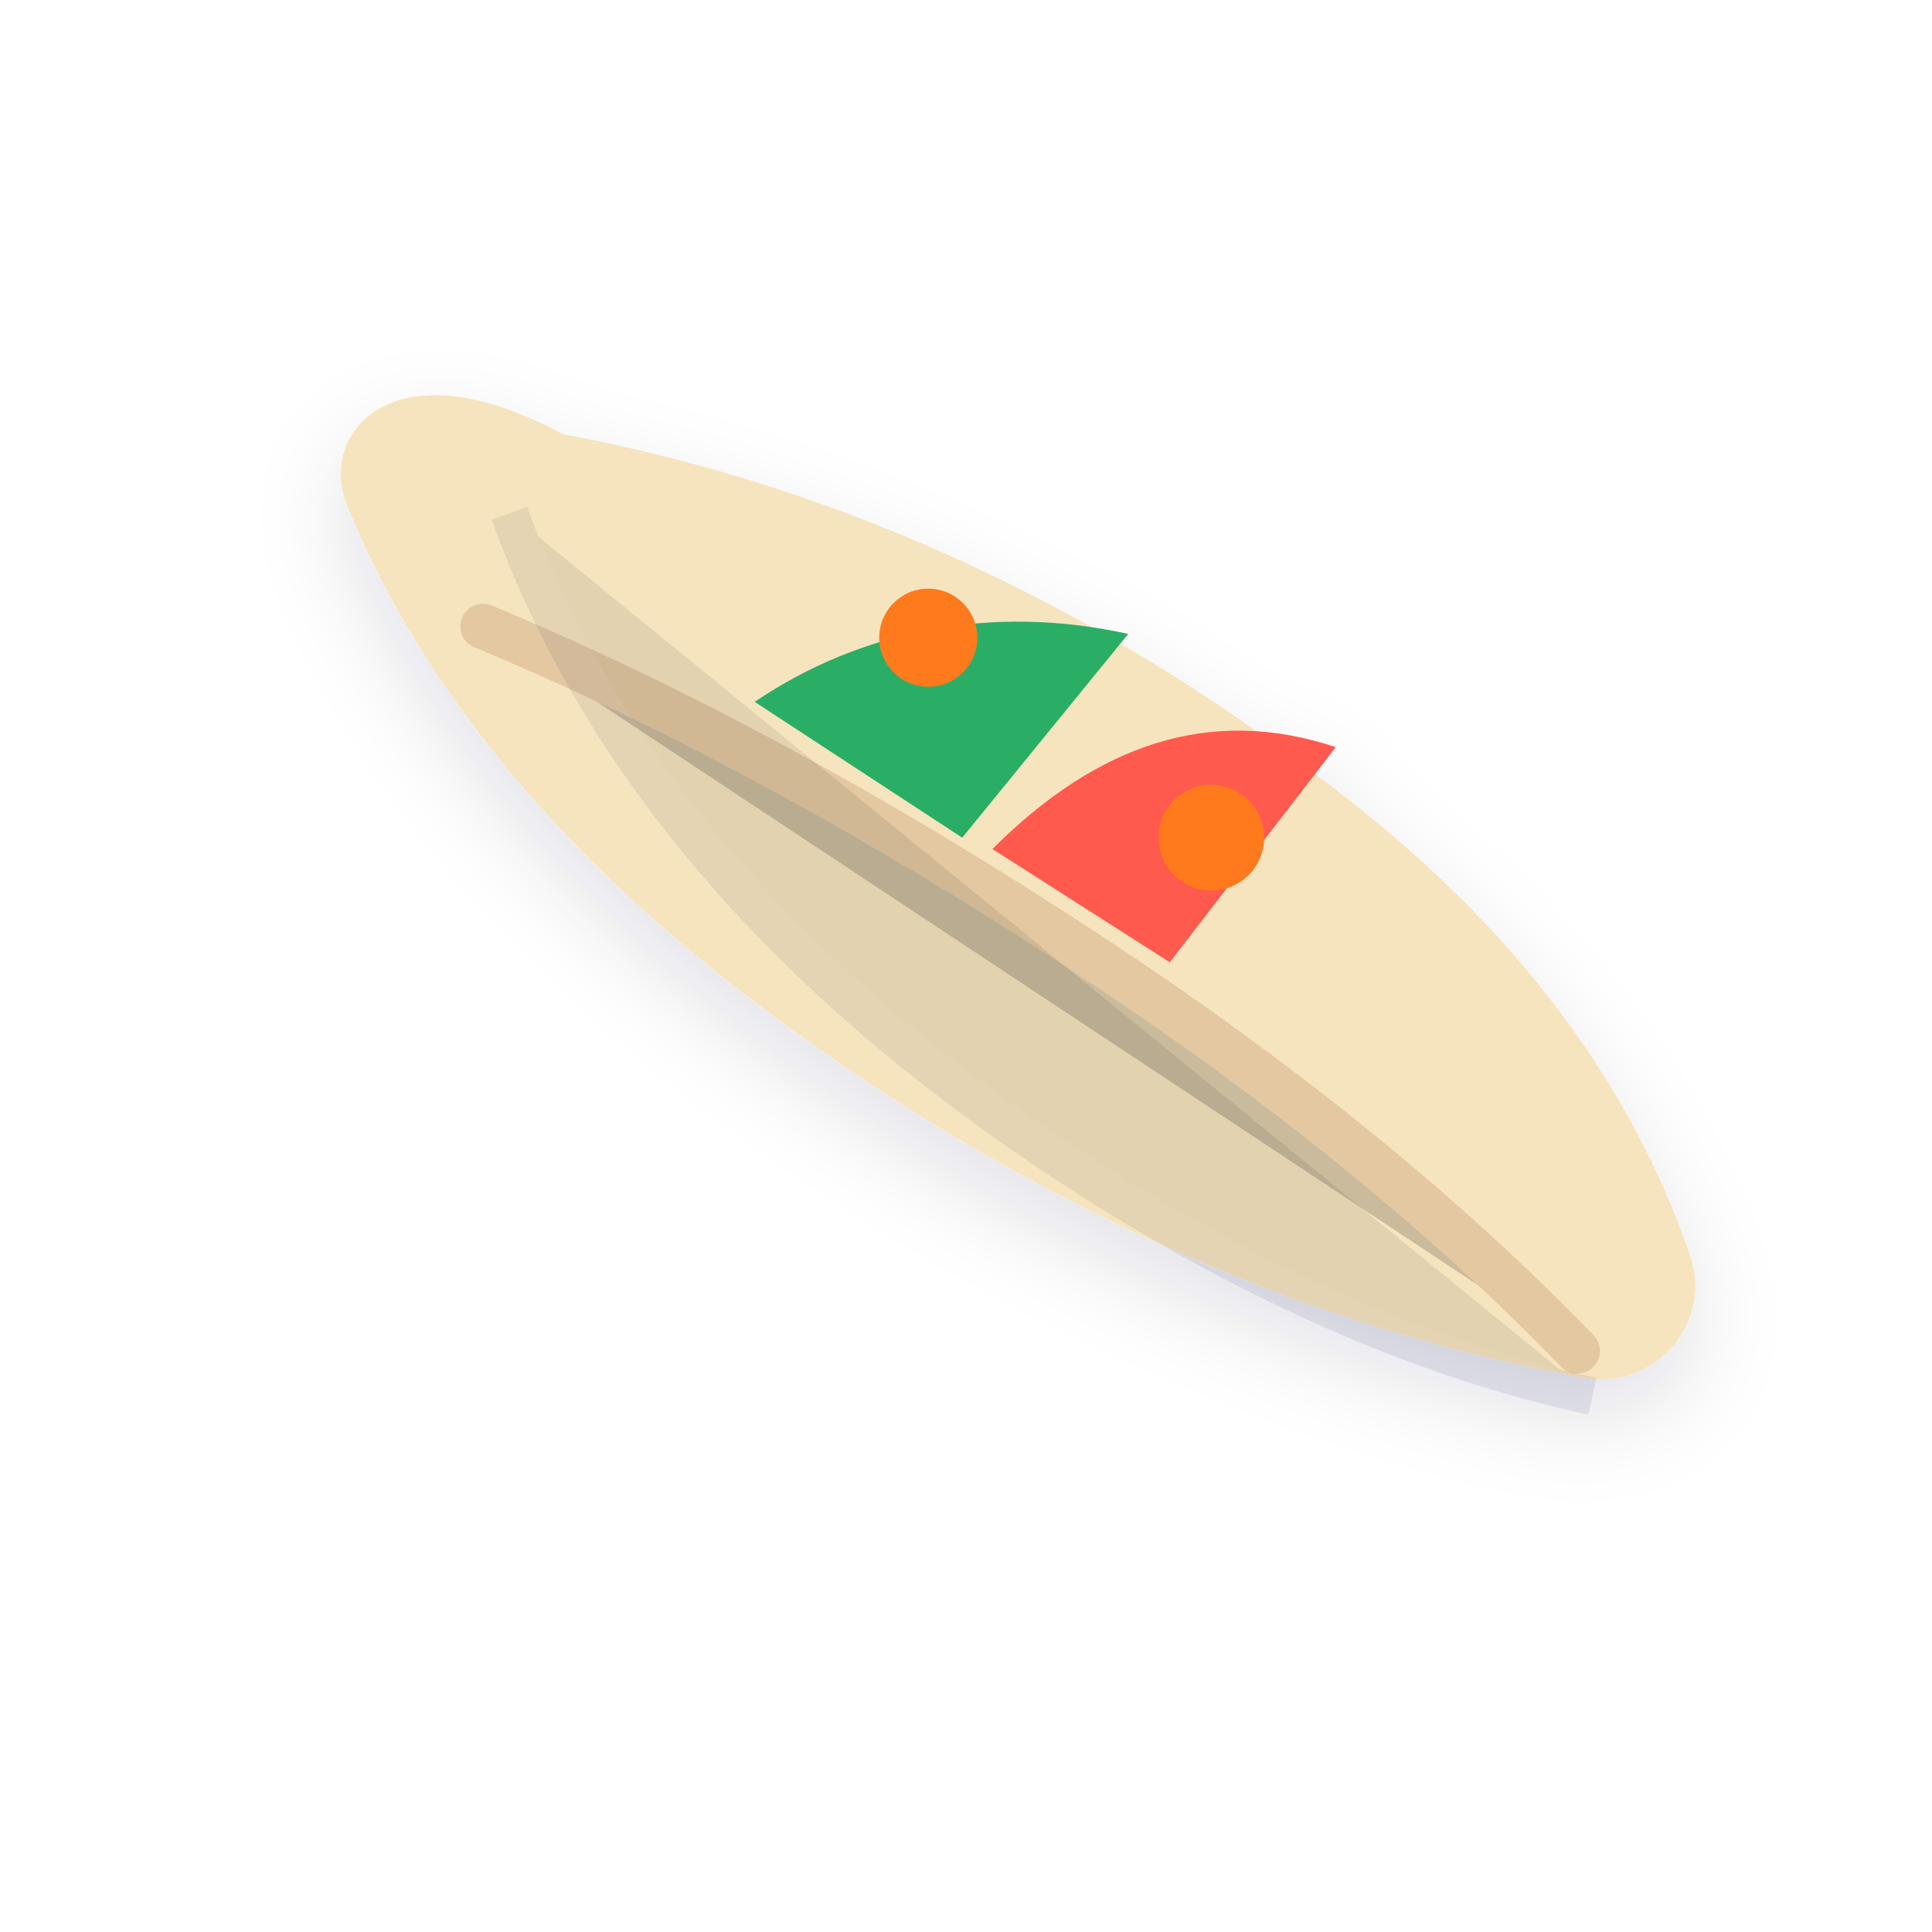
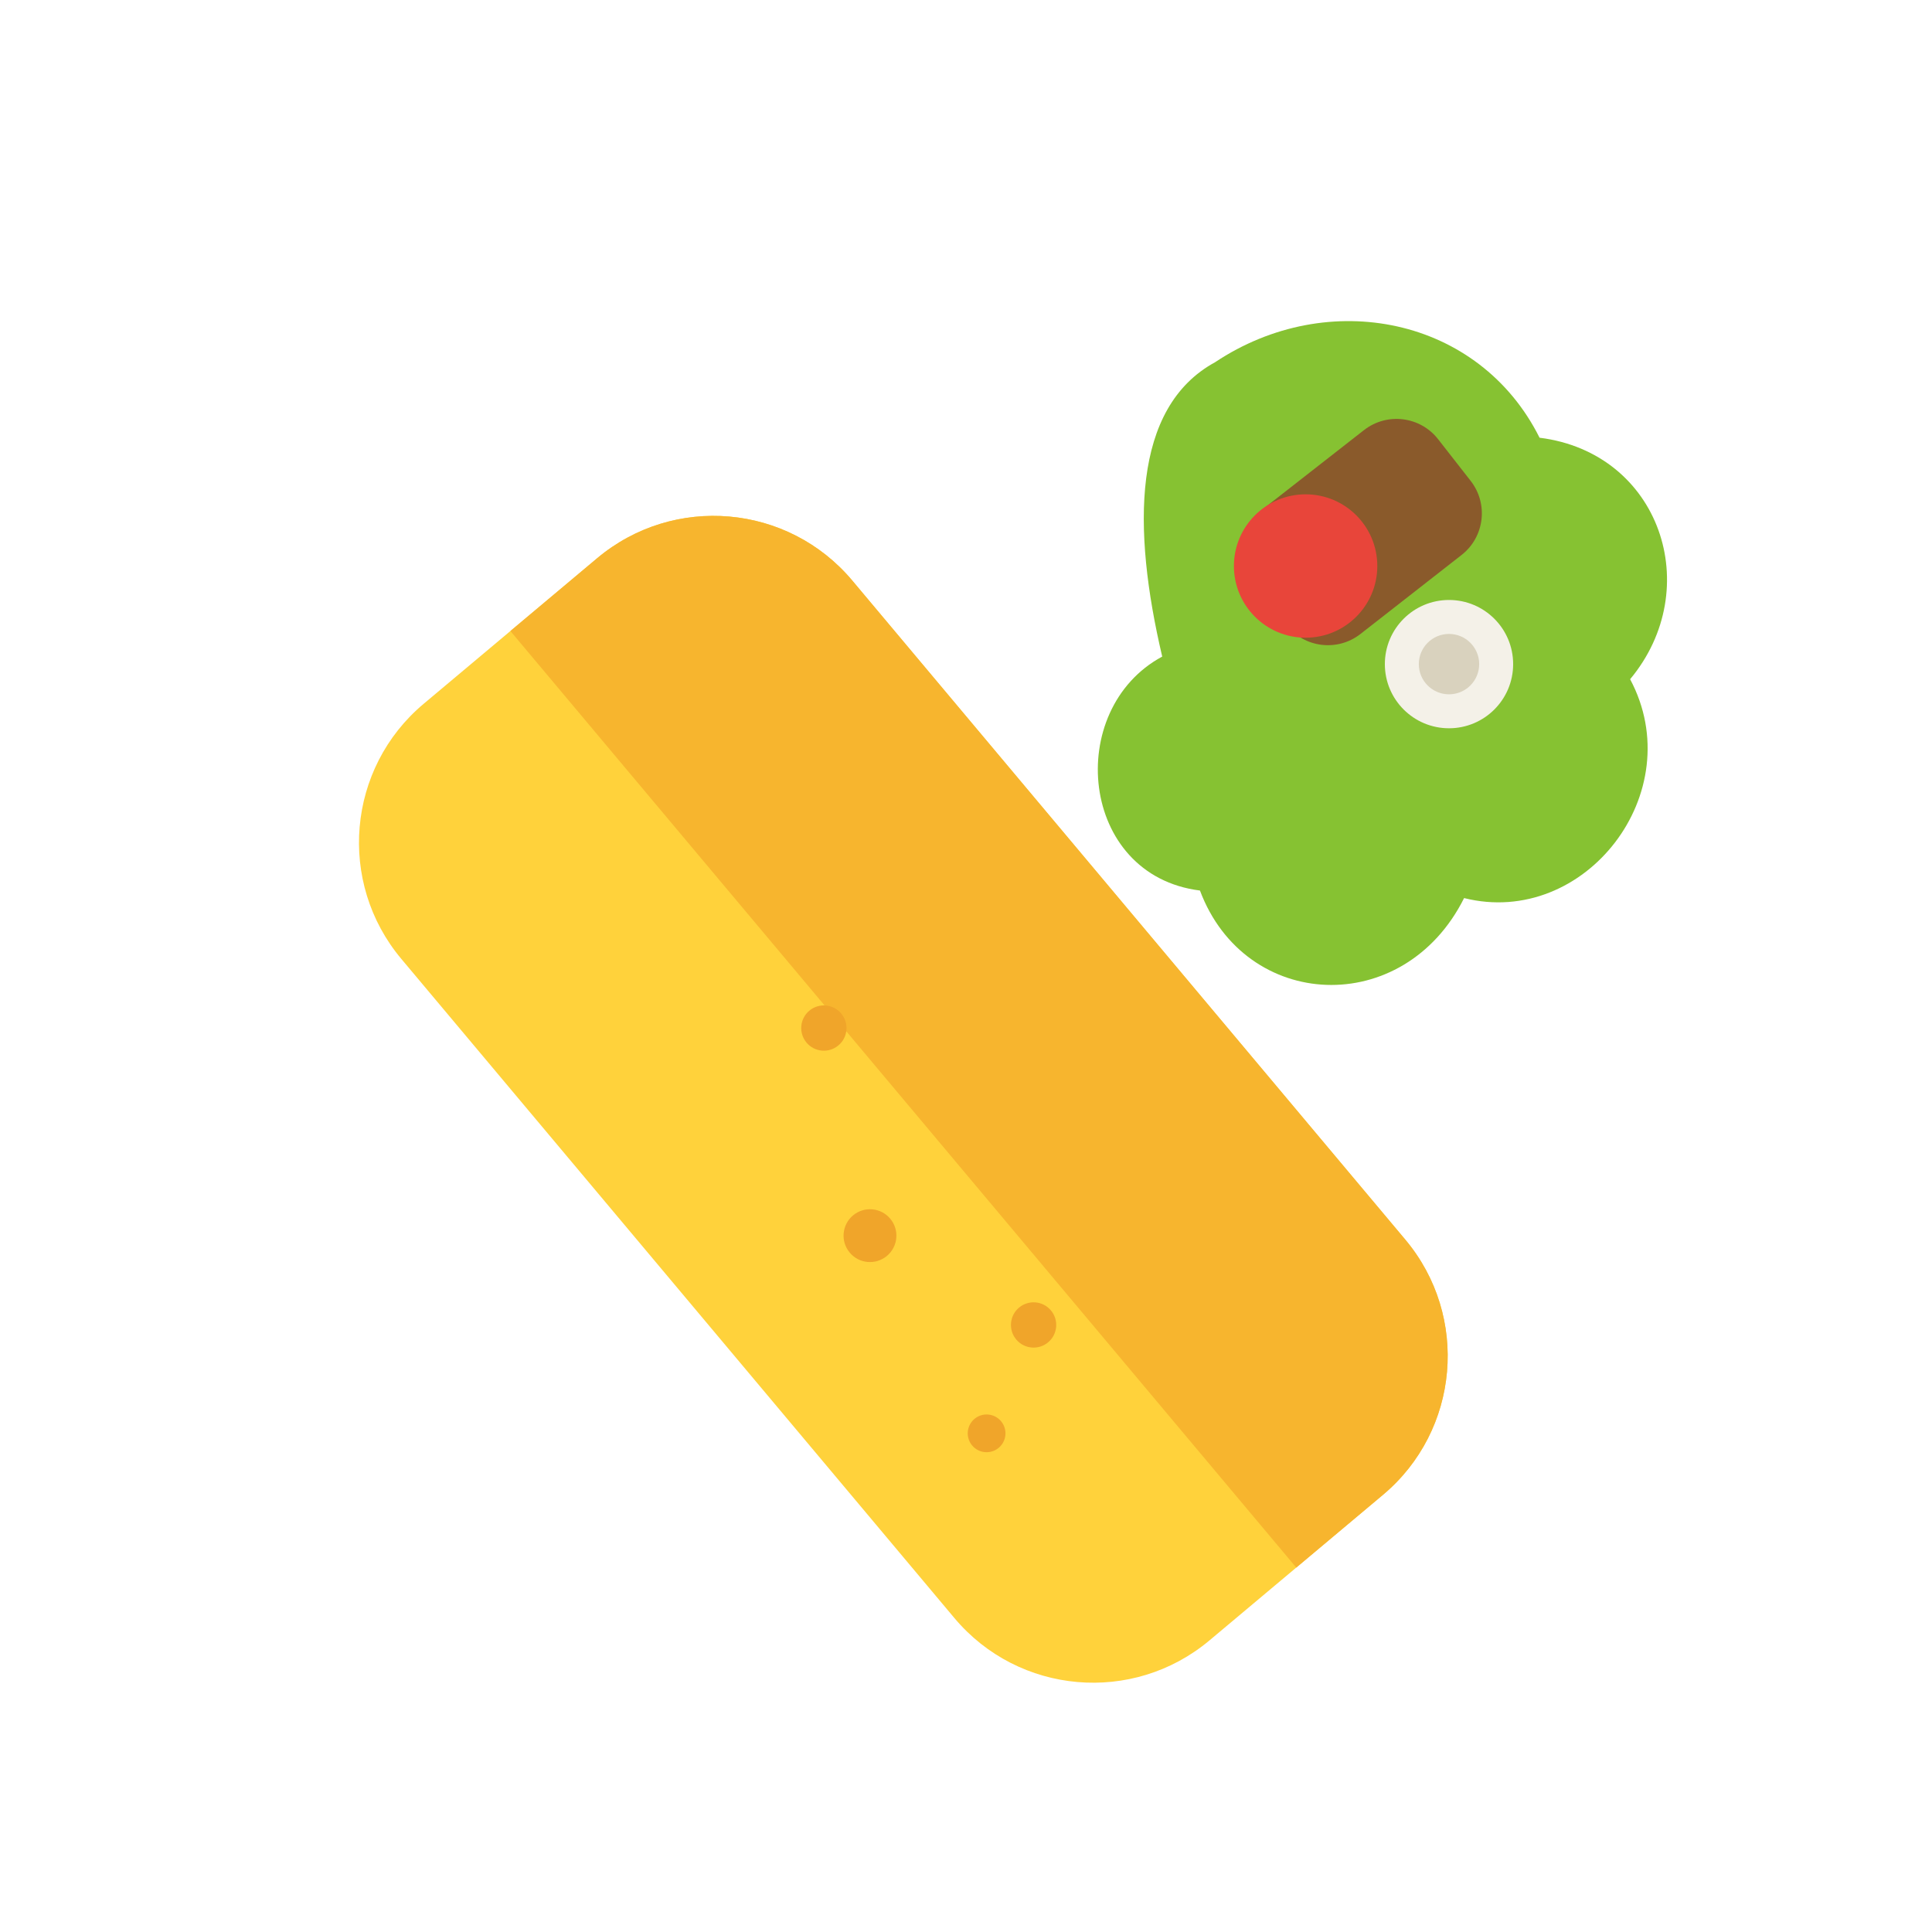
- <svg xmlns="http://www.w3.org/2000/svg" viewBox="0 0 512 512" role="img" aria-label="Wrap icon">
-   <defs>
-     <filter id="softShadow" x="-20%" y="-20%" width="140%" height="140%">
-       <feDropShadow dx="0" dy="10" stdDeviation="12" flood-color="#061B3A" flood-opacity="0.12" />
-     </filter>
-   </defs>
-   <g filter="url(#softShadow)">
-     <path d="M149 115c75 14 146 47 211 99 44 35 73 75 88 119 6 18-10 36-29 32-73-13-152-48-221-101-51-39-87-83-106-130-8-20 13-43 57-19z" fill="#F6E4BE" />
-     <path d="M128 166c53 22 112 54 174 96 50 34 88 67 116 96" stroke="#8B4A24" stroke-width="12" opacity=".18" stroke-linecap="round" />
-     <path d="M200 186c28-19 63-26 99-18l-44 54z" fill="#2BAE66" />
-     <path d="M263 225c28-28 58-38 91-27l-44 57z" fill="#FF5A4E" />
-     <circle cx="246" cy="169" r="13" fill="#FF7A1A" />
-     <circle cx="321" cy="222" r="14" fill="#FF7A1A" />
-     <path d="M135 136c24 67 75 126 153 176 47 30 92 49 134 58" stroke="#0B1F3D" stroke-width="10" opacity=".08" />
+ <svg xmlns="http://www.w3.org/2000/svg" viewBox="0 0 512 512">
+   <g transform="rotate(-40 256 280)">
+     <rect x="158" y="116" width="156" height="324" rx="48" fill="#FFD23B" />
+     <path d="M236 116H266A48 48 0 0 1 314 164V392A48 48 0 0 1 266 440H236Z" fill="#F7B52E" />
+     <g fill="#F0A52A">
+       <circle cx="206" cy="300" r="7" />
+       <circle cx="224" cy="346" r="6" />
+       <circle cx="196" cy="360" r="5" />
+       <circle cx="232" cy="250" r="6" />
+     </g>
  </g>
+   <path d="M322 96C352 76 392 84 408 116C440 120 452 156 432 180C448 210 420 246 388 238C372 270 330 268 318 236C286 232 282 188 308 174C300 140 300 108 322 96Z" fill="#86C232" />
+   <rect x="330" y="120" width="62" height="42" rx="14" transform="rotate(-38 361 141)" fill="#8A5A2B" />
+   <circle cx="346" cy="150" r="19" fill="#E8453A" />
+   <circle cx="384" cy="176" r="17" fill="#F4F1E8" />
+   <circle cx="384" cy="176" r="8" fill="#D9D2BE" />
</svg>
